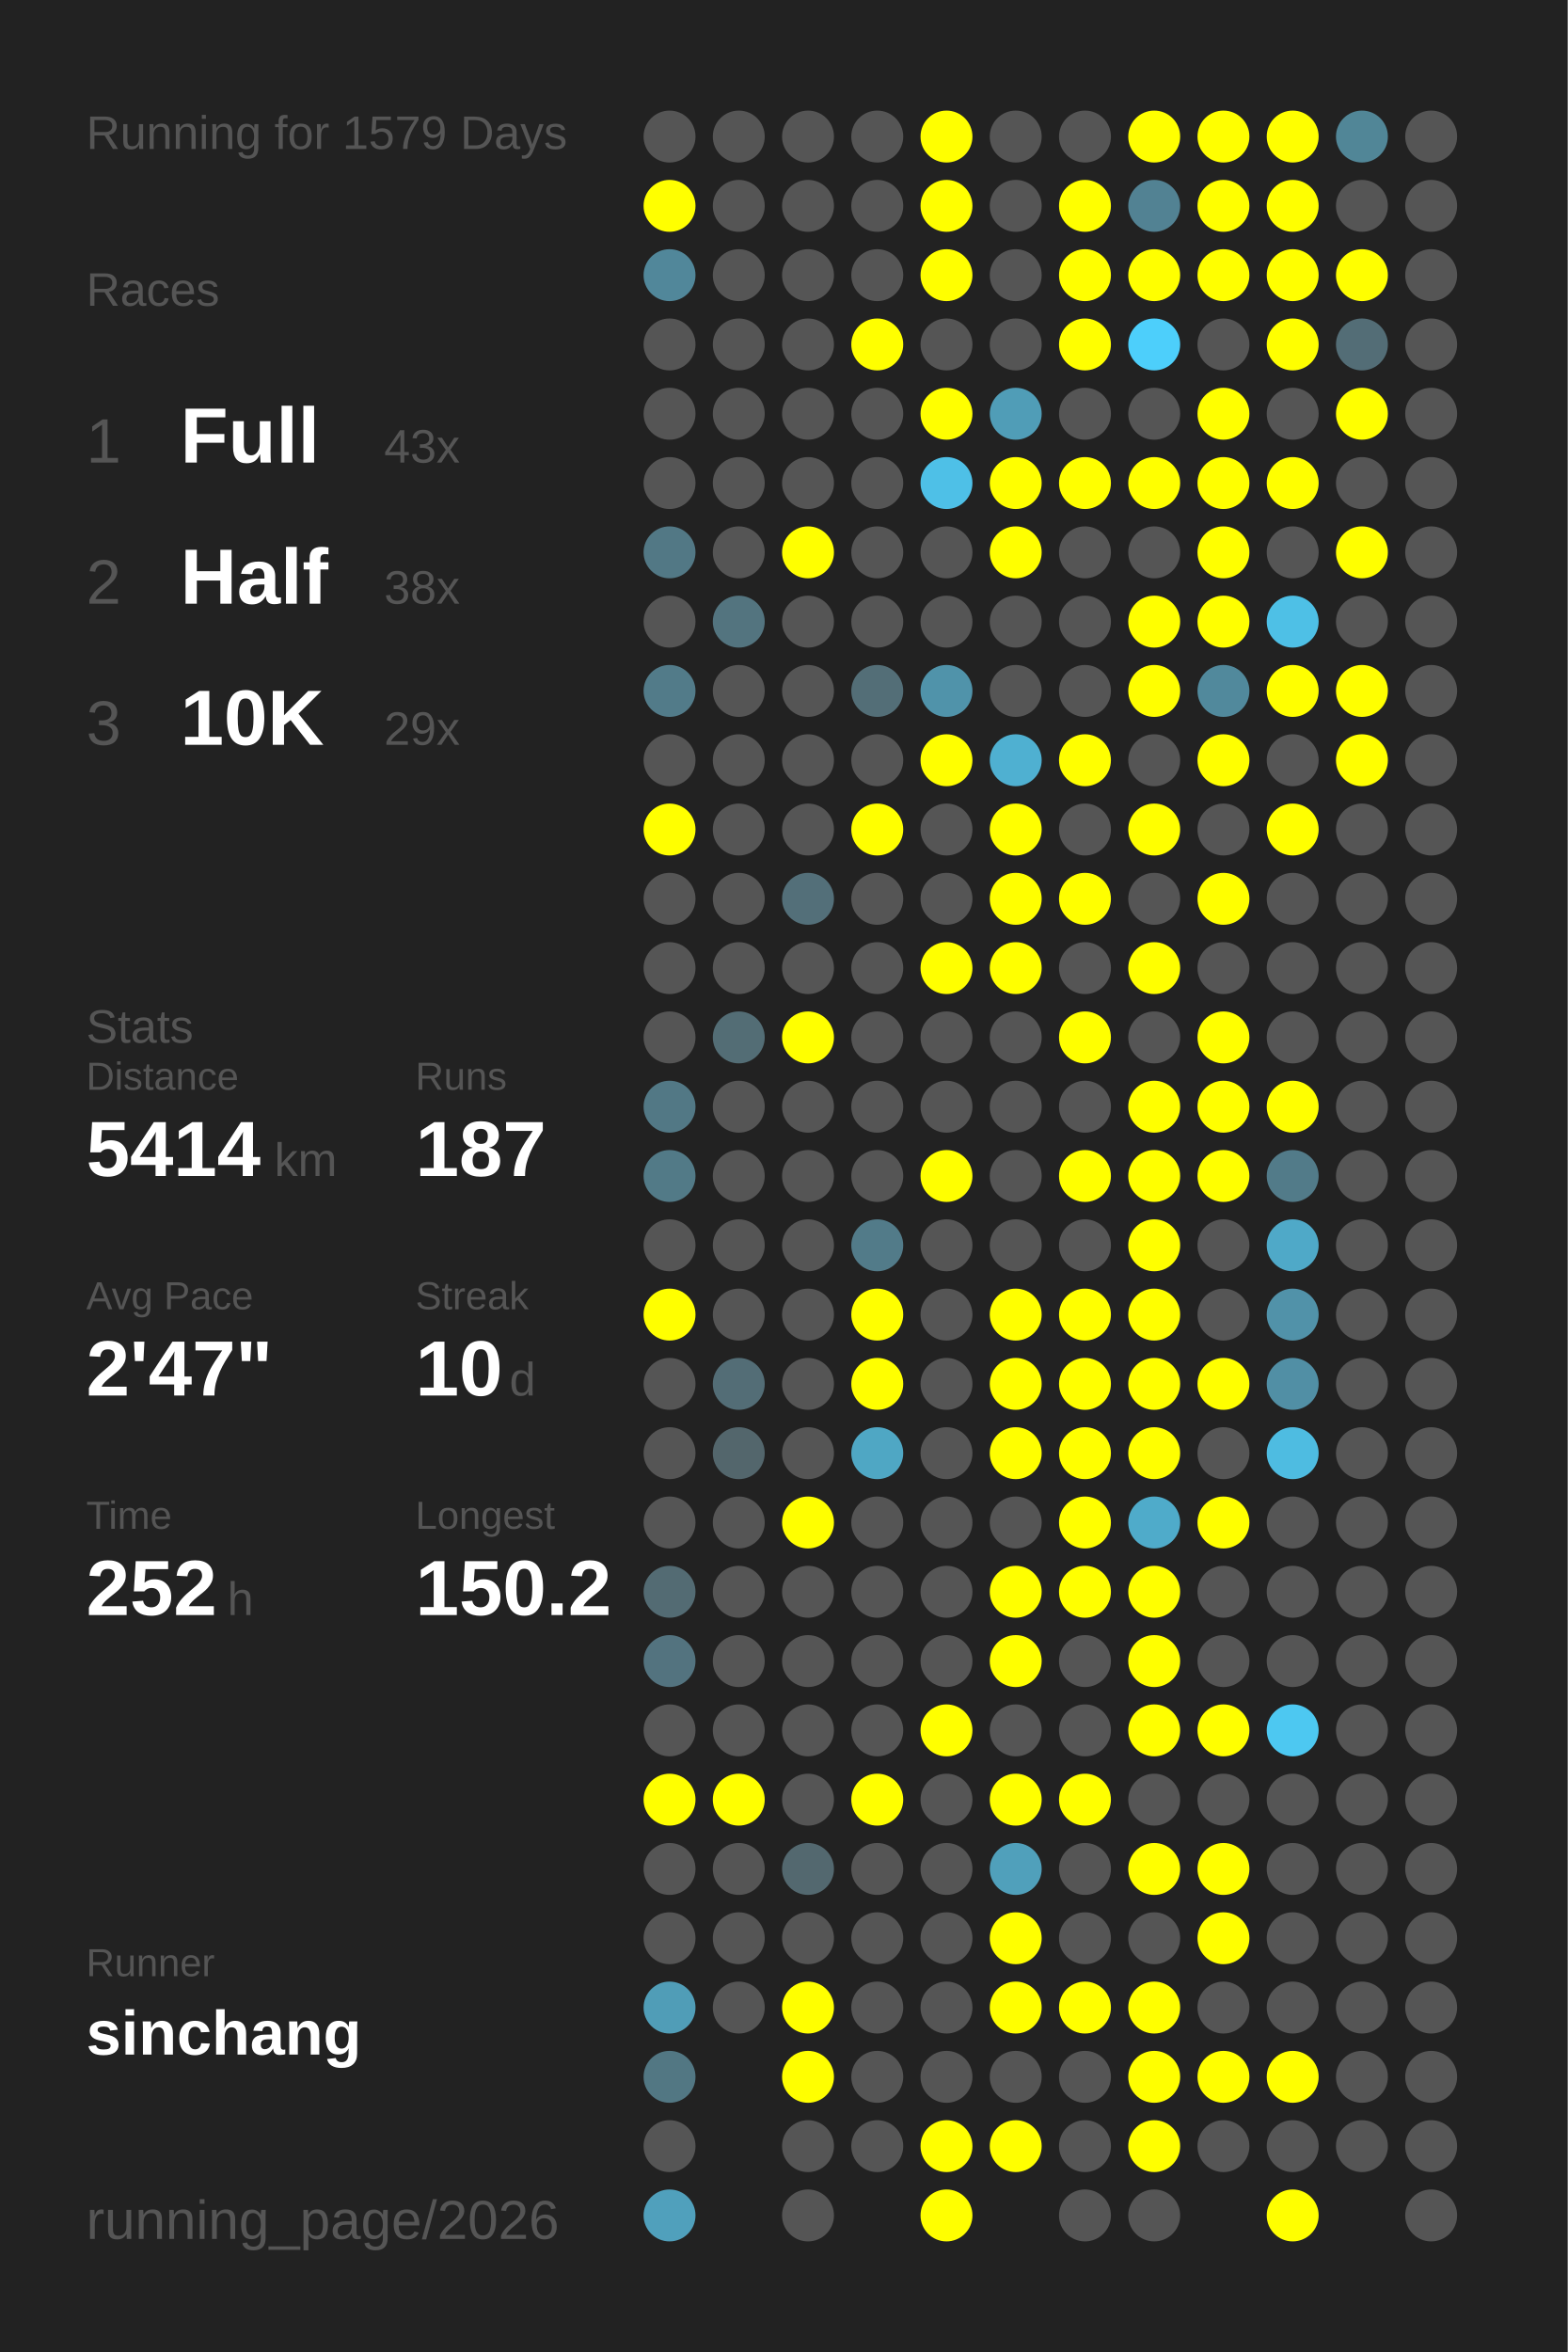
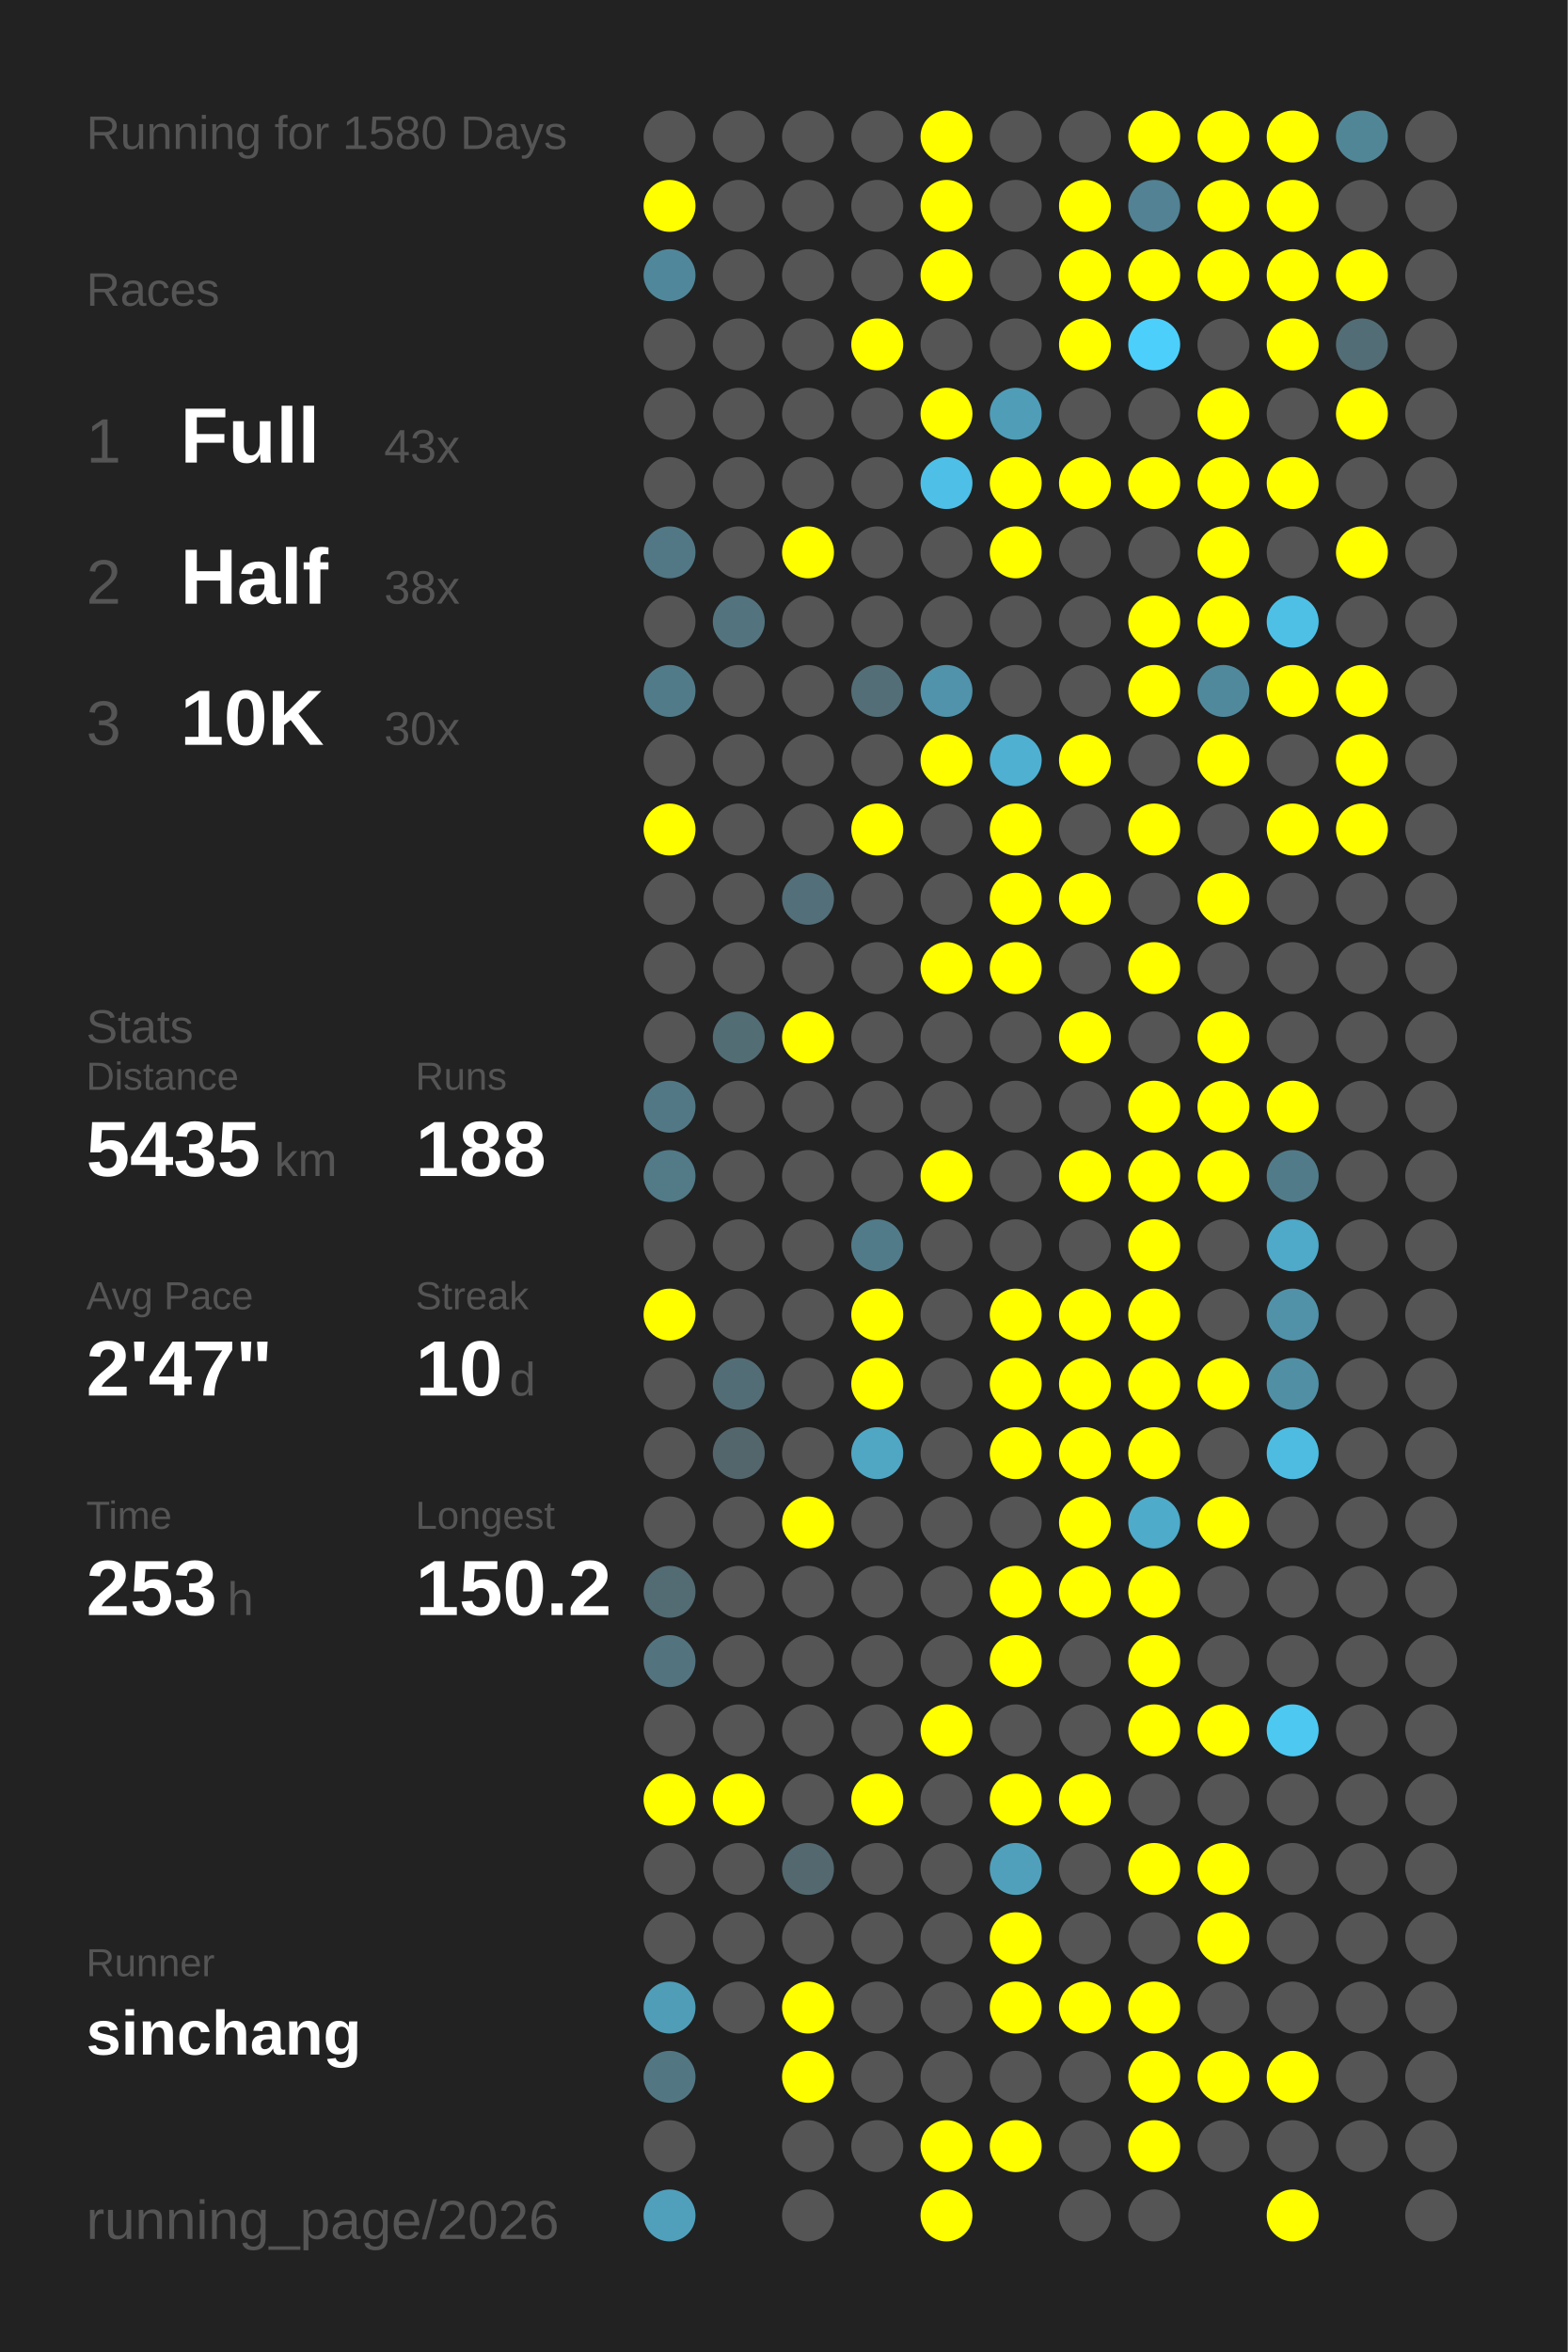
<svg xmlns="http://www.w3.org/2000/svg" baseProfile="full" height="300mm" version="1.1" viewBox="0,0,200,300" width="200mm">
  <defs />
  <rect fill="#222222" height="300" width="200" x="0" y="0" />
-   <text fill="#555555" style="font-size:6px; font-family:Arial;" x="11" y="19">Running for 1579 Days</text>
+   <text fill="#555555" style="font-size:6px; font-family:Arial;" x="11" y="19">Running for 1580 Days</text>
  <text fill="#555555" style="font-size:6px; font-family:Arial;" x="11" y="39">Races</text>
  <text fill="#555555" style="font-size:8px; font-family:Arial;" x="11" y="59">1</text>
  <text fill="#FFFFFF" style="font-size:10px; font-family:Arial; font-weight:bold;" x="23" y="59">Full</text>
  <text fill="#555555" style="font-size:6px; font-family:Arial;" x="49" y="59">43x</text>
  <text fill="#555555" style="font-size:8px; font-family:Arial;" x="11" y="77">2</text>
  <text fill="#FFFFFF" style="font-size:10px; font-family:Arial; font-weight:bold;" x="23" y="77">Half</text>
  <text fill="#555555" style="font-size:6px; font-family:Arial;" x="49" y="77">38x</text>
  <text fill="#555555" style="font-size:8px; font-family:Arial;" x="11" y="95">3</text>
  <text fill="#FFFFFF" style="font-size:10px; font-family:Arial; font-weight:bold;" x="23" y="95">10K</text>
-   <text fill="#555555" style="font-size:6px; font-family:Arial;" x="49" y="95">29x</text>
+   <text fill="#555555" style="font-size:6px; font-family:Arial;" x="49" y="95">30x</text>
  <text fill="#555555" style="font-size:6px; font-family:Arial;" x="11" y="133">Stats</text>
  <text fill="#555555" style="font-size:5px; font-family:Arial;" x="11" y="139">Distance</text>
-   <text fill="#FFFFFF" style="font-size:10px; font-family:Arial; font-weight:bold;" x="11" y="150">5414</text>
+   <text fill="#FFFFFF" style="font-size:10px; font-family:Arial; font-weight:bold;" x="11" y="150">5435</text>
  <text fill="#555555" style="font-size:6px; font-family:Arial;" x="35" y="150">km</text>
  <text fill="#555555" style="font-size:5px; font-family:Arial;" x="53" y="139">Runs</text>
-   <text fill="#FFFFFF" style="font-size:10px; font-family:Arial; font-weight:bold;" x="53" y="150">187</text>
+   <text fill="#FFFFFF" style="font-size:10px; font-family:Arial; font-weight:bold;" x="53" y="150">188</text>
  <text fill="#555555" style="font-size:5px; font-family:Arial;" x="11" y="167">Avg Pace</text>
  <text fill="#FFFFFF" style="font-size:10px; font-family:Arial; font-weight:bold;" x="11" y="178">2'47"</text>
  <text fill="#555555" style="font-size:5px; font-family:Arial;" x="53" y="167">Streak</text>
  <text fill="#FFFFFF" style="font-size:10px; font-family:Arial; font-weight:bold;" x="53" y="178">10</text>
  <text fill="#555555" style="font-size:6px; font-family:Arial;" x="65" y="178">d</text>
  <text fill="#555555" style="font-size:5px; font-family:Arial;" x="11" y="195">Time</text>
-   <text fill="#FFFFFF" style="font-size:10px; font-family:Arial; font-weight:bold;" x="11" y="206">252</text>
+   <text fill="#FFFFFF" style="font-size:10px; font-family:Arial; font-weight:bold;" x="11" y="206">253</text>
  <text fill="#555555" style="font-size:6px; font-family:Arial;" x="29" y="206">h</text>
  <text fill="#555555" style="font-size:5px; font-family:Arial;" x="53" y="195">Longest</text>
  <text fill="#FFFFFF" style="font-size:10px; font-family:Arial; font-weight:bold;" x="53" y="206">150.2</text>
  <text fill="#555555" style="font-size:5px; font-family:Arial;" x="11" y="252.065">Runner</text>
  <text fill="#FFFFFF" style="font-size:8px; font-family:Arial; font-weight:bold;" x="11" y="262.065">sinchang</text>
  <text fill="#555555" style="font-size:7px; font-family:Arial;" x="11" y="285.581">running_page/2026</text>
  <circle cx="85.417" cy="17.419" fill="#555555" r="3.312" />
  <circle cx="85.417" cy="26.258" fill="#FFFF00" r="3.312" />
  <circle cx="85.417" cy="35.097" fill="#51879a" r="3.312" />
  <circle cx="85.417" cy="43.935" fill="#555555" r="3.312" />
  <circle cx="85.417" cy="52.774" fill="#555555" r="3.312" />
  <circle cx="85.417" cy="61.613" fill="#555555" r="3.312" />
  <circle cx="85.417" cy="70.452" fill="#527885" r="3.312" />
  <circle cx="85.417" cy="79.29" fill="#555555" r="3.312" />
  <circle cx="85.417" cy="88.129" fill="#527b89" r="3.312" />
  <circle cx="85.417" cy="96.968" fill="#555555" r="3.312" />
  <circle cx="85.417" cy="105.806" fill="#FFFF00" r="3.312" />
  <circle cx="85.417" cy="114.645" fill="#555555" r="3.312" />
  <circle cx="85.417" cy="123.484" fill="#555555" r="3.312" />
  <circle cx="85.417" cy="132.323" fill="#555555" r="3.312" />
  <circle cx="85.417" cy="141.161" fill="#527885" r="3.312" />
  <circle cx="85.417" cy="150" fill="#527a87" r="3.312" />
  <circle cx="85.417" cy="158.839" fill="#555555" r="3.312" />
  <circle cx="85.417" cy="167.677" fill="#FFFF00" r="3.312" />
  <circle cx="85.417" cy="176.516" fill="#555555" r="3.312" />
  <circle cx="85.417" cy="185.355" fill="#555555" r="3.312" />
  <circle cx="85.417" cy="194.194" fill="#555555" r="3.312" />
  <circle cx="85.417" cy="203.032" fill="#536b73" r="3.312" />
  <circle cx="85.417" cy="211.871" fill="#53737f" r="3.312" />
  <circle cx="85.417" cy="220.71" fill="#555555" r="3.312" />
  <circle cx="85.417" cy="229.548" fill="#FFFF00" r="3.312" />
  <circle cx="85.417" cy="238.387" fill="#555555" r="3.312" />
  <circle cx="85.417" cy="247.226" fill="#555555" r="3.312" />
  <circle cx="85.417" cy="256.065" fill="#509db7" r="3.312" />
  <circle cx="85.417" cy="264.903" fill="#527783" r="3.312" />
  <circle cx="85.417" cy="273.742" fill="#555555" r="3.312" />
  <circle cx="85.417" cy="282.581" fill="#50a0bc" r="3.312" />
  <circle cx="94.25" cy="17.419" fill="#555555" r="3.312" />
  <circle cx="94.25" cy="26.258" fill="#555555" r="3.312" />
  <circle cx="94.25" cy="35.097" fill="#555555" r="3.312" />
  <circle cx="94.25" cy="43.935" fill="#555555" r="3.312" />
  <circle cx="94.25" cy="52.774" fill="#555555" r="3.312" />
  <circle cx="94.25" cy="61.613" fill="#555555" r="3.312" />
  <circle cx="94.25" cy="70.452" fill="#555555" r="3.312" />
  <circle cx="94.25" cy="79.29" fill="#53747f" r="3.312" />
  <circle cx="94.25" cy="88.129" fill="#555555" r="3.312" />
  <circle cx="94.25" cy="96.968" fill="#555555" r="3.312" />
  <circle cx="94.25" cy="105.806" fill="#555555" r="3.312" />
  <circle cx="94.25" cy="114.645" fill="#555555" r="3.312" />
  <circle cx="94.25" cy="123.484" fill="#555555" r="3.312" />
  <circle cx="94.25" cy="132.323" fill="#536d75" r="3.312" />
  <circle cx="94.25" cy="141.161" fill="#555555" r="3.312" />
  <circle cx="94.25" cy="150" fill="#555555" r="3.312" />
  <circle cx="94.25" cy="158.839" fill="#555555" r="3.312" />
  <circle cx="94.25" cy="167.677" fill="#555555" r="3.312" />
  <circle cx="94.25" cy="176.516" fill="#536d76" r="3.312" />
  <circle cx="94.25" cy="185.355" fill="#53666c" r="3.312" />
  <circle cx="94.25" cy="194.194" fill="#555555" r="3.312" />
  <circle cx="94.25" cy="203.032" fill="#555555" r="3.312" />
  <circle cx="94.25" cy="211.871" fill="#555555" r="3.312" />
  <circle cx="94.25" cy="220.71" fill="#555555" r="3.312" />
  <circle cx="94.25" cy="229.548" fill="#FFFF00" r="3.312" />
  <circle cx="94.25" cy="238.387" fill="#555555" r="3.312" />
  <circle cx="94.25" cy="247.226" fill="#555555" r="3.312" />
  <circle cx="94.25" cy="256.065" fill="#555555" r="3.312" />
  <circle cx="103.083" cy="17.419" fill="#555555" r="3.312" />
  <circle cx="103.083" cy="26.258" fill="#555555" r="3.312" />
  <circle cx="103.083" cy="35.097" fill="#555555" r="3.312" />
  <circle cx="103.083" cy="43.935" fill="#555555" r="3.312" />
  <circle cx="103.083" cy="52.774" fill="#555555" r="3.312" />
  <circle cx="103.083" cy="61.613" fill="#555555" r="3.312" />
  <circle cx="103.083" cy="70.452" fill="#FFFF00" r="3.312" />
  <circle cx="103.083" cy="79.29" fill="#555555" r="3.312" />
  <circle cx="103.083" cy="88.129" fill="#555555" r="3.312" />
  <circle cx="103.083" cy="96.968" fill="#555555" r="3.312" />
  <circle cx="103.083" cy="105.806" fill="#555555" r="3.312" />
  <circle cx="103.083" cy="114.645" fill="#536f79" r="3.312" />
  <circle cx="103.083" cy="123.484" fill="#555555" r="3.312" />
  <circle cx="103.083" cy="132.323" fill="#FFFF00" r="3.312" />
  <circle cx="103.083" cy="141.161" fill="#555555" r="3.312" />
  <circle cx="103.083" cy="150" fill="#555555" r="3.312" />
  <circle cx="103.083" cy="158.839" fill="#555555" r="3.312" />
  <circle cx="103.083" cy="167.677" fill="#555555" r="3.312" />
  <circle cx="103.083" cy="176.516" fill="#555555" r="3.312" />
  <circle cx="103.083" cy="185.355" fill="#555555" r="3.312" />
  <circle cx="103.083" cy="194.194" fill="#FFFF00" r="3.312" />
  <circle cx="103.083" cy="203.032" fill="#555555" r="3.312" />
  <circle cx="103.083" cy="211.871" fill="#555555" r="3.312" />
  <circle cx="103.083" cy="220.71" fill="#555555" r="3.312" />
  <circle cx="103.083" cy="229.548" fill="#555555" r="3.312" />
  <circle cx="103.083" cy="238.387" fill="#53686f" r="3.312" />
  <circle cx="103.083" cy="247.226" fill="#555555" r="3.312" />
  <circle cx="103.083" cy="256.065" fill="#FFFF00" r="3.312" />
  <circle cx="103.083" cy="264.903" fill="#FFFF00" r="3.312" />
  <circle cx="103.083" cy="273.742" fill="#555555" r="3.312" />
  <circle cx="103.083" cy="282.581" fill="#555555" r="3.312" />
  <circle cx="111.917" cy="17.419" fill="#555555" r="3.312" />
  <circle cx="111.917" cy="26.258" fill="#555555" r="3.312" />
  <circle cx="111.917" cy="35.097" fill="#555555" r="3.312" />
  <circle cx="111.917" cy="43.935" fill="#FFFF00" r="3.312" />
  <circle cx="111.917" cy="52.774" fill="#555555" r="3.312" />
  <circle cx="111.917" cy="61.613" fill="#555555" r="3.312" />
  <circle cx="111.917" cy="70.452" fill="#555555" r="3.312" />
  <circle cx="111.917" cy="79.29" fill="#555555" r="3.312" />
  <circle cx="111.917" cy="88.129" fill="#536e77" r="3.312" />
  <circle cx="111.917" cy="96.968" fill="#555555" r="3.312" />
  <circle cx="111.917" cy="105.806" fill="#FFFF00" r="3.312" />
  <circle cx="111.917" cy="114.645" fill="#555555" r="3.312" />
  <circle cx="111.917" cy="123.484" fill="#555555" r="3.312" />
  <circle cx="111.917" cy="132.323" fill="#555555" r="3.312" />
  <circle cx="111.917" cy="141.161" fill="#555555" r="3.312" />
  <circle cx="111.917" cy="150" fill="#555555" r="3.312" />
  <circle cx="111.917" cy="158.839" fill="#527b89" r="3.312" />
  <circle cx="111.917" cy="167.677" fill="#FFFF00" r="3.312" />
  <circle cx="111.917" cy="176.516" fill="#FFFF00" r="3.312" />
  <circle cx="111.917" cy="185.355" fill="#4fa7c4" r="3.312" />
  <circle cx="111.917" cy="194.194" fill="#555555" r="3.312" />
  <circle cx="111.917" cy="203.032" fill="#555555" r="3.312" />
  <circle cx="111.917" cy="211.871" fill="#555555" r="3.312" />
  <circle cx="111.917" cy="220.71" fill="#555555" r="3.312" />
  <circle cx="111.917" cy="229.548" fill="#FFFF00" r="3.312" />
  <circle cx="111.917" cy="238.387" fill="#555555" r="3.312" />
  <circle cx="111.917" cy="247.226" fill="#555555" r="3.312" />
  <circle cx="111.917" cy="256.065" fill="#555555" r="3.312" />
  <circle cx="111.917" cy="264.903" fill="#555555" r="3.312" />
  <circle cx="111.917" cy="273.742" fill="#555555" r="3.312" />
  <circle cx="120.75" cy="17.419" fill="#FFFF00" r="3.312" />
  <circle cx="120.75" cy="26.258" fill="#FFFF00" r="3.312" />
  <circle cx="120.75" cy="35.097" fill="#FFFF00" r="3.312" />
  <circle cx="120.75" cy="43.935" fill="#555555" r="3.312" />
  <circle cx="120.75" cy="52.774" fill="#FFFF00" r="3.312" />
  <circle cx="120.75" cy="61.613" fill="#4ec0e7" r="3.312" />
  <circle cx="120.75" cy="70.452" fill="#555555" r="3.312" />
  <circle cx="120.75" cy="79.29" fill="#555555" r="3.312" />
  <circle cx="120.75" cy="88.129" fill="#5093aa" r="3.312" />
  <circle cx="120.75" cy="96.968" fill="#FFFF00" r="3.312" />
  <circle cx="120.75" cy="105.806" fill="#555555" r="3.312" />
  <circle cx="120.75" cy="114.645" fill="#555555" r="3.312" />
  <circle cx="120.75" cy="123.484" fill="#FFFF00" r="3.312" />
  <circle cx="120.75" cy="132.323" fill="#555555" r="3.312" />
  <circle cx="120.75" cy="141.161" fill="#555555" r="3.312" />
  <circle cx="120.75" cy="150" fill="#FFFF00" r="3.312" />
  <circle cx="120.75" cy="158.839" fill="#555555" r="3.312" />
  <circle cx="120.75" cy="167.677" fill="#555555" r="3.312" />
  <circle cx="120.75" cy="176.516" fill="#555555" r="3.312" />
  <circle cx="120.75" cy="185.355" fill="#555555" r="3.312" />
  <circle cx="120.75" cy="194.194" fill="#555555" r="3.312" />
  <circle cx="120.75" cy="203.032" fill="#555555" r="3.312" />
  <circle cx="120.75" cy="211.871" fill="#555555" r="3.312" />
  <circle cx="120.75" cy="220.71" fill="#FFFF00" r="3.312" />
  <circle cx="120.75" cy="229.548" fill="#555555" r="3.312" />
  <circle cx="120.75" cy="238.387" fill="#555555" r="3.312" />
  <circle cx="120.75" cy="247.226" fill="#555555" r="3.312" />
  <circle cx="120.75" cy="256.065" fill="#555555" r="3.312" />
  <circle cx="120.75" cy="264.903" fill="#555555" r="3.312" />
  <circle cx="120.75" cy="273.742" fill="#FFFF00" r="3.312" />
  <circle cx="120.75" cy="282.581" fill="#FFFF00" r="3.312" />
  <circle cx="129.583" cy="17.419" fill="#555555" r="3.312" />
  <circle cx="129.583" cy="26.258" fill="#555555" r="3.312" />
  <circle cx="129.583" cy="35.097" fill="#555555" r="3.312" />
  <circle cx="129.583" cy="43.935" fill="#555555" r="3.312" />
  <circle cx="129.583" cy="52.774" fill="#509db7" r="3.312" />
  <circle cx="129.583" cy="61.613" fill="#FFFF00" r="3.312" />
  <circle cx="129.583" cy="70.452" fill="#FFFF00" r="3.312" />
  <circle cx="129.583" cy="79.29" fill="#555555" r="3.312" />
  <circle cx="129.583" cy="88.129" fill="#555555" r="3.312" />
  <circle cx="129.583" cy="96.968" fill="#4fb0d1" r="3.312" />
  <circle cx="129.583" cy="105.806" fill="#FFFF00" r="3.312" />
  <circle cx="129.583" cy="114.645" fill="#FFFF00" r="3.312" />
  <circle cx="129.583" cy="123.484" fill="#FFFF00" r="3.312" />
  <circle cx="129.583" cy="132.323" fill="#555555" r="3.312" />
  <circle cx="129.583" cy="141.161" fill="#555555" r="3.312" />
  <circle cx="129.583" cy="150" fill="#555555" r="3.312" />
  <circle cx="129.583" cy="158.839" fill="#555555" r="3.312" />
  <circle cx="129.583" cy="167.677" fill="#FFFF00" r="3.312" />
  <circle cx="129.583" cy="176.516" fill="#FFFF00" r="3.312" />
  <circle cx="129.583" cy="185.355" fill="#FFFF00" r="3.312" />
  <circle cx="129.583" cy="194.194" fill="#555555" r="3.312" />
  <circle cx="129.583" cy="203.032" fill="#FFFF00" r="3.312" />
  <circle cx="129.583" cy="211.871" fill="#FFFF00" r="3.312" />
  <circle cx="129.583" cy="220.71" fill="#555555" r="3.312" />
  <circle cx="129.583" cy="229.548" fill="#FFFF00" r="3.312" />
  <circle cx="129.583" cy="238.387" fill="#50a0bb" r="3.312" />
  <circle cx="129.583" cy="247.226" fill="#FFFF00" r="3.312" />
  <circle cx="129.583" cy="256.065" fill="#FFFF00" r="3.312" />
  <circle cx="129.583" cy="264.903" fill="#555555" r="3.312" />
  <circle cx="129.583" cy="273.742" fill="#FFFF00" r="3.312" />
  <circle cx="138.417" cy="17.419" fill="#555555" r="3.312" />
  <circle cx="138.417" cy="26.258" fill="#FFFF00" r="3.312" />
  <circle cx="138.417" cy="35.097" fill="#FFFF00" r="3.312" />
  <circle cx="138.417" cy="43.935" fill="#FFFF00" r="3.312" />
  <circle cx="138.417" cy="52.774" fill="#555555" r="3.312" />
  <circle cx="138.417" cy="61.613" fill="#FFFF00" r="3.312" />
  <circle cx="138.417" cy="70.452" fill="#555555" r="3.312" />
  <circle cx="138.417" cy="79.29" fill="#555555" r="3.312" />
  <circle cx="138.417" cy="88.129" fill="#555555" r="3.312" />
  <circle cx="138.417" cy="96.968" fill="#FFFF00" r="3.312" />
  <circle cx="138.417" cy="105.806" fill="#555555" r="3.312" />
  <circle cx="138.417" cy="114.645" fill="#FFFF00" r="3.312" />
  <circle cx="138.417" cy="123.484" fill="#555555" r="3.312" />
  <circle cx="138.417" cy="132.323" fill="#FFFF00" r="3.312" />
  <circle cx="138.417" cy="141.161" fill="#555555" r="3.312" />
  <circle cx="138.417" cy="150" fill="#FFFF00" r="3.312" />
  <circle cx="138.417" cy="158.839" fill="#555555" r="3.312" />
  <circle cx="138.417" cy="167.677" fill="#FFFF00" r="3.312" />
  <circle cx="138.417" cy="176.516" fill="#FFFF00" r="3.312" />
  <circle cx="138.417" cy="185.355" fill="#FFFF00" r="3.312" />
  <circle cx="138.417" cy="194.194" fill="#FFFF00" r="3.312" />
  <circle cx="138.417" cy="203.032" fill="#FFFF00" r="3.312" />
  <circle cx="138.417" cy="211.871" fill="#555555" r="3.312" />
  <circle cx="138.417" cy="220.71" fill="#555555" r="3.312" />
  <circle cx="138.417" cy="229.548" fill="#FFFF00" r="3.312" />
  <circle cx="138.417" cy="238.387" fill="#555555" r="3.312" />
  <circle cx="138.417" cy="247.226" fill="#555555" r="3.312" />
  <circle cx="138.417" cy="256.065" fill="#FFFF00" r="3.312" />
  <circle cx="138.417" cy="264.903" fill="#555555" r="3.312" />
  <circle cx="138.417" cy="273.742" fill="#555555" r="3.312" />
  <circle cx="138.417" cy="282.581" fill="#555555" r="3.312" />
  <circle cx="147.25" cy="17.419" fill="#FFFF00" r="3.312" />
  <circle cx="147.25" cy="26.258" fill="#528293" r="3.312" />
  <circle cx="147.25" cy="35.097" fill="#FFFF00" r="3.312" />
  <circle cx="147.25" cy="43.935" fill="#4dcffb" r="3.312" />
  <circle cx="147.25" cy="52.774" fill="#555555" r="3.312" />
  <circle cx="147.25" cy="61.613" fill="#FFFF00" r="3.312" />
  <circle cx="147.25" cy="70.452" fill="#555555" r="3.312" />
  <circle cx="147.25" cy="79.29" fill="#FFFF00" r="3.312" />
  <circle cx="147.25" cy="88.129" fill="#FFFF00" r="3.312" />
  <circle cx="147.25" cy="96.968" fill="#555555" r="3.312" />
  <circle cx="147.25" cy="105.806" fill="#FFFF00" r="3.312" />
  <circle cx="147.25" cy="114.645" fill="#555555" r="3.312" />
  <circle cx="147.25" cy="123.484" fill="#FFFF00" r="3.312" />
  <circle cx="147.25" cy="132.323" fill="#555555" r="3.312" />
  <circle cx="147.25" cy="141.161" fill="#FFFF00" r="3.312" />
  <circle cx="147.25" cy="150" fill="#FFFF00" r="3.312" />
  <circle cx="147.25" cy="158.839" fill="#FFFF00" r="3.312" />
  <circle cx="147.25" cy="167.677" fill="#FFFF00" r="3.312" />
  <circle cx="147.25" cy="176.516" fill="#FFFF00" r="3.312" />
  <circle cx="147.25" cy="185.355" fill="#FFFF00" r="3.312" />
  <circle cx="147.25" cy="194.194" fill="#4fabca" r="3.312" />
  <circle cx="147.25" cy="203.032" fill="#FFFF00" r="3.312" />
  <circle cx="147.25" cy="211.871" fill="#FFFF00" r="3.312" />
  <circle cx="147.25" cy="220.71" fill="#FFFF00" r="3.312" />
  <circle cx="147.25" cy="229.548" fill="#555555" r="3.312" />
  <circle cx="147.25" cy="238.387" fill="#FFFF00" r="3.312" />
  <circle cx="147.25" cy="247.226" fill="#555555" r="3.312" />
  <circle cx="147.25" cy="256.065" fill="#FFFF00" r="3.312" />
  <circle cx="147.25" cy="264.903" fill="#FFFF00" r="3.312" />
  <circle cx="147.25" cy="273.742" fill="#FFFF00" r="3.312" />
  <circle cx="147.25" cy="282.581" fill="#555555" r="3.312" />
  <circle cx="156.083" cy="17.419" fill="#FFFF00" r="3.312" />
  <circle cx="156.083" cy="26.258" fill="#FFFF00" r="3.312" />
  <circle cx="156.083" cy="35.097" fill="#FFFF00" r="3.312" />
  <circle cx="156.083" cy="43.935" fill="#555555" r="3.312" />
  <circle cx="156.083" cy="52.774" fill="#FFFF00" r="3.312" />
  <circle cx="156.083" cy="61.613" fill="#FFFF00" r="3.312" />
  <circle cx="156.083" cy="70.452" fill="#FFFF00" r="3.312" />
  <circle cx="156.083" cy="79.29" fill="#FFFF00" r="3.312" />
  <circle cx="156.083" cy="88.129" fill="#51899c" r="3.312" />
  <circle cx="156.083" cy="96.968" fill="#FFFF00" r="3.312" />
  <circle cx="156.083" cy="105.806" fill="#555555" r="3.312" />
  <circle cx="156.083" cy="114.645" fill="#FFFF00" r="3.312" />
  <circle cx="156.083" cy="123.484" fill="#555555" r="3.312" />
  <circle cx="156.083" cy="132.323" fill="#FFFF00" r="3.312" />
  <circle cx="156.083" cy="141.161" fill="#FFFF00" r="3.312" />
  <circle cx="156.083" cy="150" fill="#FFFF00" r="3.312" />
  <circle cx="156.083" cy="158.839" fill="#555555" r="3.312" />
  <circle cx="156.083" cy="167.677" fill="#555555" r="3.312" />
  <circle cx="156.083" cy="176.516" fill="#FFFF00" r="3.312" />
  <circle cx="156.083" cy="185.355" fill="#555555" r="3.312" />
  <circle cx="156.083" cy="194.194" fill="#FFFF00" r="3.312" />
  <circle cx="156.083" cy="203.032" fill="#555555" r="3.312" />
  <circle cx="156.083" cy="211.871" fill="#555555" r="3.312" />
  <circle cx="156.083" cy="220.71" fill="#FFFF00" r="3.312" />
  <circle cx="156.083" cy="229.548" fill="#555555" r="3.312" />
  <circle cx="156.083" cy="238.387" fill="#FFFF00" r="3.312" />
  <circle cx="156.083" cy="247.226" fill="#FFFF00" r="3.312" />
  <circle cx="156.083" cy="256.065" fill="#555555" r="3.312" />
  <circle cx="156.083" cy="264.903" fill="#FFFF00" r="3.312" />
  <circle cx="156.083" cy="273.742" fill="#555555" r="3.312" />
  <circle cx="164.917" cy="17.419" fill="#FFFF00" r="3.312" />
  <circle cx="164.917" cy="26.258" fill="#FFFF00" r="3.312" />
  <circle cx="164.917" cy="35.097" fill="#FFFF00" r="3.312" />
  <circle cx="164.917" cy="43.935" fill="#FFFF00" r="3.312" />
  <circle cx="164.917" cy="52.774" fill="#555555" r="3.312" />
  <circle cx="164.917" cy="61.613" fill="#FFFF00" r="3.312" />
  <circle cx="164.917" cy="70.452" fill="#555555" r="3.312" />
  <circle cx="164.917" cy="79.29" fill="#4ec0e6" r="3.312" />
  <circle cx="164.917" cy="88.129" fill="#FFFF00" r="3.312" />
  <circle cx="164.917" cy="96.968" fill="#555555" r="3.312" />
  <circle cx="164.917" cy="105.806" fill="#FFFF00" r="3.312" />
  <circle cx="164.917" cy="114.645" fill="#555555" r="3.312" />
  <circle cx="164.917" cy="123.484" fill="#555555" r="3.312" />
  <circle cx="164.917" cy="132.323" fill="#555555" r="3.312" />
  <circle cx="164.917" cy="141.161" fill="#FFFF00" r="3.312" />
  <circle cx="164.917" cy="150" fill="#527b89" r="3.312" />
  <circle cx="164.917" cy="158.839" fill="#4fa9c8" r="3.312" />
  <circle cx="164.917" cy="167.677" fill="#5192a9" r="3.312" />
  <circle cx="164.917" cy="176.516" fill="#518fa5" r="3.312" />
  <circle cx="164.917" cy="185.355" fill="#4ebce1" r="3.312" />
  <circle cx="164.917" cy="194.194" fill="#555555" r="3.312" />
  <circle cx="164.917" cy="203.032" fill="#555555" r="3.312" />
  <circle cx="164.917" cy="211.871" fill="#555555" r="3.312" />
  <circle cx="164.917" cy="220.71" fill="#4dc8f1" r="3.312" />
  <circle cx="164.917" cy="229.548" fill="#555555" r="3.312" />
  <circle cx="164.917" cy="238.387" fill="#555555" r="3.312" />
  <circle cx="164.917" cy="247.226" fill="#555555" r="3.312" />
  <circle cx="164.917" cy="256.065" fill="#555555" r="3.312" />
  <circle cx="164.917" cy="264.903" fill="#FFFF00" r="3.312" />
  <circle cx="164.917" cy="273.742" fill="#555555" r="3.312" />
  <circle cx="164.917" cy="282.581" fill="#FFFF00" r="3.312" />
  <circle cx="173.75" cy="17.419" fill="#518697" r="3.312" />
  <circle cx="173.75" cy="26.258" fill="#555555" r="3.312" />
  <circle cx="173.75" cy="35.097" fill="#FFFF00" r="3.312" />
  <circle cx="173.75" cy="43.935" fill="#536d76" r="3.312" />
  <circle cx="173.75" cy="52.774" fill="#FFFF00" r="3.312" />
  <circle cx="173.75" cy="61.613" fill="#555555" r="3.312" />
  <circle cx="173.75" cy="70.452" fill="#FFFF00" r="3.312" />
  <circle cx="173.75" cy="79.29" fill="#555555" r="3.312" />
  <circle cx="173.75" cy="88.129" fill="#FFFF00" r="3.312" />
  <circle cx="173.75" cy="96.968" fill="#FFFF00" r="3.312" />
-   <circle cx="173.75" cy="105.806" fill="#555555" r="3.312" />
+   <circle cx="173.75" cy="105.806" fill="#FFFF00" r="3.312" />
  <circle cx="173.75" cy="114.645" fill="#555555" r="3.312" />
  <circle cx="173.75" cy="123.484" fill="#555555" r="3.312" />
  <circle cx="173.75" cy="132.323" fill="#555555" r="3.312" />
  <circle cx="173.75" cy="141.161" fill="#555555" r="3.312" />
  <circle cx="173.75" cy="150" fill="#555555" r="3.312" />
  <circle cx="173.75" cy="158.839" fill="#555555" r="3.312" />
  <circle cx="173.75" cy="167.677" fill="#555555" r="3.312" />
  <circle cx="173.75" cy="176.516" fill="#555555" r="3.312" />
  <circle cx="173.75" cy="185.355" fill="#555555" r="3.312" />
  <circle cx="173.75" cy="194.194" fill="#555555" r="3.312" />
  <circle cx="173.75" cy="203.032" fill="#555555" r="3.312" />
  <circle cx="173.75" cy="211.871" fill="#555555" r="3.312" />
  <circle cx="173.75" cy="220.71" fill="#555555" r="3.312" />
  <circle cx="173.75" cy="229.548" fill="#555555" r="3.312" />
  <circle cx="173.75" cy="238.387" fill="#555555" r="3.312" />
  <circle cx="173.75" cy="247.226" fill="#555555" r="3.312" />
  <circle cx="173.75" cy="256.065" fill="#555555" r="3.312" />
  <circle cx="173.75" cy="264.903" fill="#555555" r="3.312" />
  <circle cx="173.75" cy="273.742" fill="#555555" r="3.312" />
  <circle cx="182.583" cy="17.419" fill="#555555" r="3.312" />
  <circle cx="182.583" cy="26.258" fill="#555555" r="3.312" />
  <circle cx="182.583" cy="35.097" fill="#555555" r="3.312" />
  <circle cx="182.583" cy="43.935" fill="#555555" r="3.312" />
  <circle cx="182.583" cy="52.774" fill="#555555" r="3.312" />
  <circle cx="182.583" cy="61.613" fill="#555555" r="3.312" />
  <circle cx="182.583" cy="70.452" fill="#555555" r="3.312" />
  <circle cx="182.583" cy="79.29" fill="#555555" r="3.312" />
  <circle cx="182.583" cy="88.129" fill="#555555" r="3.312" />
  <circle cx="182.583" cy="96.968" fill="#555555" r="3.312" />
  <circle cx="182.583" cy="105.806" fill="#555555" r="3.312" />
  <circle cx="182.583" cy="114.645" fill="#555555" r="3.312" />
  <circle cx="182.583" cy="123.484" fill="#555555" r="3.312" />
  <circle cx="182.583" cy="132.323" fill="#555555" r="3.312" />
  <circle cx="182.583" cy="141.161" fill="#555555" r="3.312" />
  <circle cx="182.583" cy="150" fill="#555555" r="3.312" />
  <circle cx="182.583" cy="158.839" fill="#555555" r="3.312" />
  <circle cx="182.583" cy="167.677" fill="#555555" r="3.312" />
  <circle cx="182.583" cy="176.516" fill="#555555" r="3.312" />
  <circle cx="182.583" cy="185.355" fill="#555555" r="3.312" />
  <circle cx="182.583" cy="194.194" fill="#555555" r="3.312" />
  <circle cx="182.583" cy="203.032" fill="#555555" r="3.312" />
  <circle cx="182.583" cy="211.871" fill="#555555" r="3.312" />
  <circle cx="182.583" cy="220.71" fill="#555555" r="3.312" />
  <circle cx="182.583" cy="229.548" fill="#555555" r="3.312" />
  <circle cx="182.583" cy="238.387" fill="#555555" r="3.312" />
  <circle cx="182.583" cy="247.226" fill="#555555" r="3.312" />
  <circle cx="182.583" cy="256.065" fill="#555555" r="3.312" />
  <circle cx="182.583" cy="264.903" fill="#555555" r="3.312" />
  <circle cx="182.583" cy="273.742" fill="#555555" r="3.312" />
  <circle cx="182.583" cy="282.581" fill="#555555" r="3.312" />
</svg>
